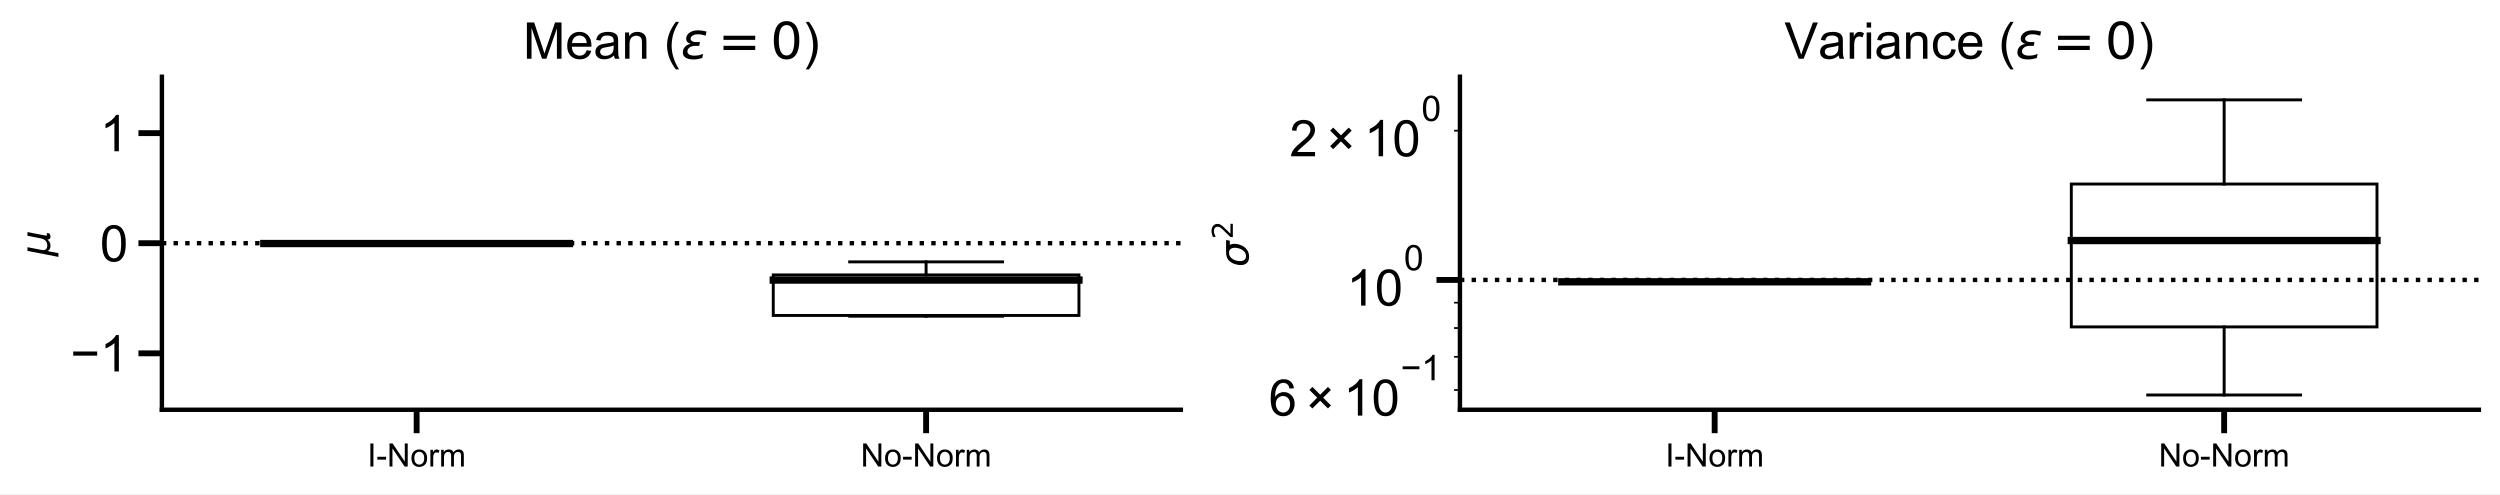
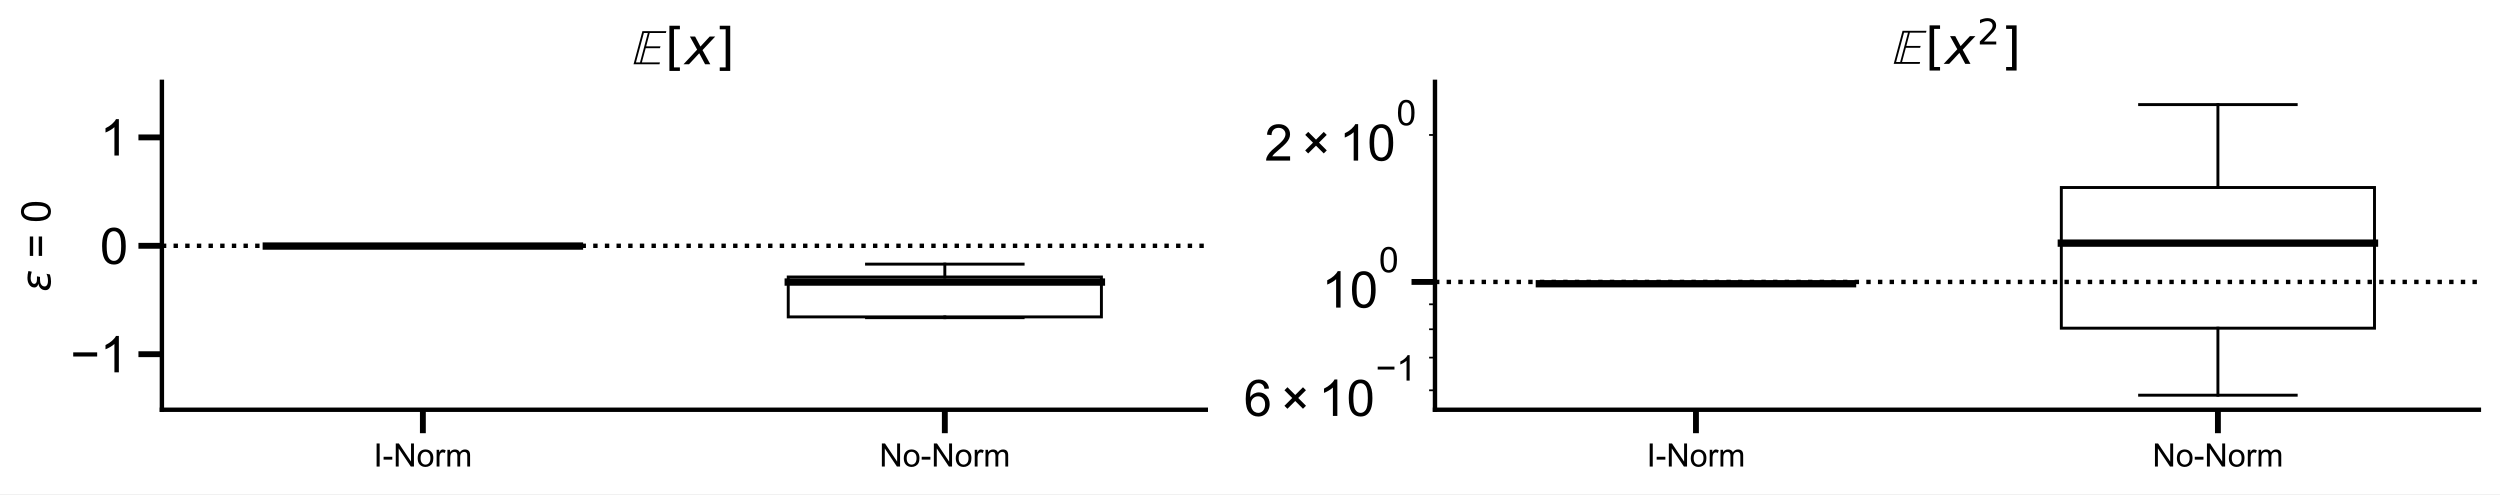
<svg xmlns="http://www.w3.org/2000/svg" xmlns:xlink="http://www.w3.org/1999/xlink" width="852.48pt" height="168.48pt" viewBox="0 0 852.48 168.48" version="1.1">
  <defs>
    <style type="text/css">*{stroke-linejoin: round; stroke-linecap: butt}</style>
  </defs>
  <g id="figure_1">
    <g id="patch_1">
      <path d="M 0 168.48  L 852.48 168.48  L 852.48 0  L 0 0  z " style="fill: #ffffff" />
    </g>
    <g id="axes_1">
      <g id="patch_2">
-         <path d="M 55.205 139.72  L 402.658 139.72  L 402.658 26.16  L 55.205 26.16  z " style="fill: #ffffff" />
+         <path d="M 55.205 139.72  L 411.168 139.72  L 411.168 27.91  L 55.205 27.91  z " style="fill: #ffffff" />
      </g>
      <g id="matplotlib.axis_1">
        <g id="xtick_1">
          <g id="line2d_1">
            <defs>
-               <path id="m5840ce03cd" d="M 0 0  L 0 8  " style="stroke: #000000; stroke-width: 2" />
+               <path id="m114f88f4c3" d="M 0 0  L 0 8  " style="stroke: #000000; stroke-width: 2" />
            </defs>
            <g>
-               <use xlink:href="#m5840ce03cd" x="142.069" y="139.72" style="stroke: #000000; stroke-width: 2" />
+               <use xlink:href="#m114f88f4c3" x="144.196" y="139.72" style="stroke: #000000; stroke-width: 2" />
            </g>
          </g>
          <g id="text_1">
-             <g transform="translate(125.2661 159.0938)scale(0.11 -0.11)">
+             <g transform="translate(127.3936 159.0938)scale(0.11 -0.11)">
              <defs>
                <path id="ArialMT-49" d="M 597 0  L 597 4581  L 1203 4581  L 1203 0  L 597 0  z " transform="scale(0.015625)" />
                <path id="ArialMT-2d" d="M 203 1375  L 203 1941  L 1931 1941  L 1931 1375  L 203 1375  z " transform="scale(0.015625)" />
                <path id="ArialMT-4e" d="M 488 0  L 488 4581  L 1109 4581  L 3516 984  L 3516 4581  L 4097 4581  L 4097 0  L 3475 0  L 1069 3600  L 1069 0  L 488 0  z " transform="scale(0.015625)" />
                <path id="ArialMT-6f" d="M 213 1659  Q 213 2581 725 3025  Q 1153 3394 1769 3394  Q 2453 3394 2887 2945  Q 3322 2497 3322 1706  Q 3322 1066 3130 698  Q 2938 331 2570 128  Q 2203 -75 1769 -75  Q 1072 -75 642 372  Q 213 819 213 1659  z M 791 1659  Q 791 1022 1069 705  Q 1347 388 1769 388  Q 2188 388 2466 706  Q 2744 1025 2744 1678  Q 2744 2294 2464 2611  Q 2184 2928 1769 2928  Q 1347 2928 1069 2612  Q 791 2297 791 1659  z " transform="scale(0.015625)" />
                <path id="ArialMT-72" d="M 416 0  L 416 3319  L 922 3319  L 922 2816  Q 1116 3169 1280 3281  Q 1444 3394 1641 3394  Q 1925 3394 2219 3213  L 2025 2691  Q 1819 2813 1613 2813  Q 1428 2813 1281 2702  Q 1134 2591 1072 2394  Q 978 2094 978 1738  L 978 0  L 416 0  z " transform="scale(0.015625)" />
                <path id="ArialMT-6d" d="M 422 0  L 422 3319  L 925 3319  L 925 2853  Q 1081 3097 1340 3245  Q 1600 3394 1931 3394  Q 2300 3394 2536 3241  Q 2772 3088 2869 2813  Q 3263 3394 3894 3394  Q 4388 3394 4653 3120  Q 4919 2847 4919 2278  L 4919 0  L 4359 0  L 4359 2091  Q 4359 2428 4304 2576  Q 4250 2725 4106 2815  Q 3963 2906 3769 2906  Q 3419 2906 3187 2673  Q 2956 2441 2956 1928  L 2956 0  L 2394 0  L 2394 2156  Q 2394 2531 2256 2718  Q 2119 2906 1806 2906  Q 1569 2906 1367 2781  Q 1166 2656 1075 2415  Q 984 2175 984 1722  L 984 0  L 422 0  z " transform="scale(0.015625)" />
              </defs>
              <use xlink:href="#ArialMT-49" />
              <use xlink:href="#ArialMT-2d" x="27.783" />
              <use xlink:href="#ArialMT-4e" x="61.084" />
              <use xlink:href="#ArialMT-6f" x="133.301" />
              <use xlink:href="#ArialMT-72" x="188.916" />
              <use xlink:href="#ArialMT-6d" x="222.217" />
            </g>
          </g>
        </g>
        <g id="xtick_2">
          <g id="line2d_2">
            <g>
-               <use xlink:href="#m5840ce03cd" x="315.795" y="139.72" style="stroke: #000000; stroke-width: 2" />
+               <use xlink:href="#m114f88f4c3" x="322.178" y="139.72" style="stroke: #000000; stroke-width: 2" />
            </g>
          </g>
          <g id="text_2">
-             <g transform="translate(293.49 159.0938)scale(0.11 -0.11)">
+             <g transform="translate(299.8725 159.0938)scale(0.11 -0.11)">
              <use xlink:href="#ArialMT-4e" />
              <use xlink:href="#ArialMT-6f" x="72.217" />
              <use xlink:href="#ArialMT-2d" x="127.832" />
              <use xlink:href="#ArialMT-4e" x="161.133" />
              <use xlink:href="#ArialMT-6f" x="233.35" />
              <use xlink:href="#ArialMT-72" x="288.965" />
              <use xlink:href="#ArialMT-6d" x="322.266" />
            </g>
          </g>
        </g>
      </g>
      <g id="matplotlib.axis_2">
        <g id="ytick_1">
          <g id="line2d_3">
            <defs>
-               <path id="m46ca91289a" d="M 0 0  L -8 0  " style="stroke: #000000; stroke-width: 2" />
+               <path id="m5d168e4e85" d="M 0 0  L -8 0  " style="stroke: #000000; stroke-width: 2" />
            </defs>
            <g>
-               <use xlink:href="#m46ca91289a" x="55.205" y="120.481" style="stroke: #000000; stroke-width: 2" />
+               <use xlink:href="#m5d168e4e85" x="55.205" y="120.778" style="stroke: #000000; stroke-width: 2" />
            </g>
          </g>
          <g id="text_3">
-             <g transform="translate(24.00344 126.6657)scale(0.1728 -0.1728)">
+             <g transform="translate(24.00344 126.9621)scale(0.1728 -0.1728)">
              <defs>
                <path id="ArialMT-2212" d="M 3381 1997  L 356 1997  L 356 2522  L 3381 2522  L 3381 1997  z " transform="scale(0.015625)" />
                <path id="ArialMT-31" d="M 2384 0  L 1822 0  L 1822 3584  Q 1619 3391 1289 3197  Q 959 3003 697 2906  L 697 3450  Q 1169 3672 1522 3987  Q 1875 4303 2022 4600  L 2384 4600  L 2384 0  z " transform="scale(0.015625)" />
              </defs>
              <use xlink:href="#ArialMT-2212" />
              <use xlink:href="#ArialMT-31" x="58.398" />
            </g>
          </g>
        </g>
        <g id="ytick_2">
          <g id="line2d_4">
            <g>
-               <use xlink:href="#m46ca91289a" x="55.205" y="82.94" style="stroke: #000000; stroke-width: 2" />
+               <use xlink:href="#m5d168e4e85" x="55.205" y="83.815" style="stroke: #000000; stroke-width: 2" />
            </g>
          </g>
          <g id="text_4">
-             <g transform="translate(34.09604 89.12443)scale(0.1728 -0.1728)">
+             <g transform="translate(34.09604 89.99923)scale(0.1728 -0.1728)">
              <defs>
                <path id="ArialMT-30" d="M 266 2259  Q 266 3072 433 3567  Q 600 4063 929 4331  Q 1259 4600 1759 4600  Q 2128 4600 2406 4451  Q 2684 4303 2865 4023  Q 3047 3744 3150 3342  Q 3253 2941 3253 2259  Q 3253 1453 3087 958  Q 2922 463 2592 192  Q 2263 -78 1759 -78  Q 1097 -78 719 397  Q 266 969 266 2259  z M 844 2259  Q 844 1131 1108 757  Q 1372 384 1759 384  Q 2147 384 2411 759  Q 2675 1134 2675 2259  Q 2675 3391 2411 3762  Q 2147 4134 1753 4134  Q 1366 4134 1134 3806  Q 844 3388 844 2259  z " transform="scale(0.015625)" />
              </defs>
              <use xlink:href="#ArialMT-30" />
            </g>
          </g>
        </g>
        <g id="ytick_3">
          <g id="line2d_5">
            <g>
-               <use xlink:href="#m46ca91289a" x="55.205" y="45.399" style="stroke: #000000; stroke-width: 2" />
+               <use xlink:href="#m5d168e4e85" x="55.205" y="46.852" style="stroke: #000000; stroke-width: 2" />
            </g>
          </g>
          <g id="text_5">
-             <g transform="translate(34.09604 51.58312)scale(0.1728 -0.1728)">
+             <g transform="translate(34.09604 53.03631)scale(0.1728 -0.1728)">
              <use xlink:href="#ArialMT-31" />
            </g>
          </g>
        </g>
        <g id="text_6">
-           <g transform="translate(17.06344 87.42008)rotate(-90)scale(0.14 -0.14)">
+           <g transform="translate(17.22094 99.49488)rotate(-90)scale(0.14 -0.14)">
            <defs>
-               <path id="DejaVuSans-Oblique-3bc" d="M -84 -1331  L 856 3500  L 1434 3500  L 1009 1322  Q 997 1256 987 1175  Q 978 1094 978 1013  Q 978 722 1161 565  Q 1344 409 1684 409  Q 2147 409 2431 671  Q 2716 934 2816 1459  L 3213 3500  L 3788 3500  L 3266 809  Q 3253 750 3248 706  Q 3244 663 3244 628  Q 3244 531 3283 486  Q 3322 441 3406 441  Q 3438 441 3492 456  Q 3547 472 3647 513  L 3559 50  Q 3422 -19 3297 -55  Q 3172 -91 3053 -91  Q 2847 -91 2730 40  Q 2613 172 2613 403  Q 2438 153 2195 31  Q 1953 -91 1625 -91  Q 1334 -91 1117 43  Q 900 178 831 397  L 494 -1331  L -84 -1331  z " transform="scale(0.015625)" />
+               <path id="DejaVuSans-Oblique-3b5" d="M 1263 1888  Q 925 1963 778 2166  Q 669 2309 669 2503  Q 669 3034 1175 3344  Q 1575 3588 2188 3588  Q 2425 3588 2684 3550  Q 2944 3513 3234 3438  L 3134 2916  Q 2847 3006 2606 3047  Q 2359 3088 2138 3088  Q 1766 3088 1522 2944  Q 1228 2772 1228 2522  Q 1228 2356 1381 2241  Q 1563 2103 1925 2103  L 2409 2103  L 2319 1628  L 1856 1628  Q 1425 1628 1172 1469  Q 828 1253 828 916  Q 828 703 1013 563  Q 1244 388 1716 388  Q 2006 388 2284 444  Q 2563 503 2806 619  L 2700 84  Q 2403 -3 2131 -47  Q 1859 -91 1609 -91  Q 866 -91 516 194  Q 250 413 250 781  Q 250 1278 600 1584  Q 859 1813 1263 1888  z " transform="scale(0.015625)" />
+               <path id="ArialMT-20" transform="scale(0.015625)" />
+               <path id="ArialMT-3d" d="M 3381 2694  L 356 2694  L 356 3219  L 3381 3219  L 3381 2694  z M 3381 1303  L 356 1303  L 356 1828  L 3381 1828  L 3381 1303  z " transform="scale(0.015625)" />
            </defs>
-             <use xlink:href="#DejaVuSans-Oblique-3bc" transform="translate(0 0.3125)" />
+             <use xlink:href="#DejaVuSans-Oblique-3b5" transform="translate(0 0.125)" />
+             <use xlink:href="#ArialMT-20" transform="translate(54.05273 0.125)" />
+             <use xlink:href="#ArialMT-3d" transform="translate(81.83594 0.125)" />
+             <use xlink:href="#ArialMT-20" transform="translate(140.2344 0.125)" />
+             <use xlink:href="#ArialMT-30" transform="translate(168.0176 0.125)" />
          </g>
        </g>
      </g>
      <g id="patch_3">
-         <path d="M 89.951 83.038  L 194.187 83.038  L 194.187 83.028  L 89.951 83.028  L 89.951 83.038  L 89.951 83.038  z " clip-path="url(#pd9a1dcf1d1)" style="fill: none; stroke: #000000; stroke-linejoin: miter" />
+         <path d="M 90.802 83.911  L 197.591 83.911  L 197.591 83.901  L 90.802 83.901  L 90.802 83.911  L 90.802 83.911  z " clip-path="url(#p195c78b53d)" style="fill: none; stroke: #000000; stroke-linejoin: miter" />
      </g>
      <g id="line2d_6">
-         <path d="M 142.069 83.038  L 142.069 83.038  " clip-path="url(#pd9a1dcf1d1)" style="fill: none; stroke: #000000; stroke-linecap: square" />
+         <path d="M 144.196 83.911  L 144.196 83.911  " clip-path="url(#p195c78b53d)" style="fill: none; stroke: #000000; stroke-linecap: square" />
      </g>
      <g id="line2d_7">
-         <path d="M 142.069 83.028  L 142.069 83.028  " clip-path="url(#pd9a1dcf1d1)" style="fill: none; stroke: #000000; stroke-linecap: square" />
+         <path d="M 144.196 83.901  L 144.196 83.901  " clip-path="url(#p195c78b53d)" style="fill: none; stroke: #000000; stroke-linecap: square" />
      </g>
      <g id="line2d_8">
-         <path d="M 116.01 83.038  L 168.128 83.038  " clip-path="url(#pd9a1dcf1d1)" style="fill: none; stroke: #000000; stroke-linecap: square" />
+         <path d="M 117.499 83.911  L 170.893 83.911  " clip-path="url(#p195c78b53d)" style="fill: none; stroke: #000000; stroke-linecap: square" />
      </g>
      <g id="line2d_9">
-         <path d="M 116.01 83.028  L 168.128 83.028  " clip-path="url(#pd9a1dcf1d1)" style="fill: none; stroke: #000000; stroke-linecap: square" />
+         <path d="M 117.499 83.901  L 170.893 83.901  " clip-path="url(#p195c78b53d)" style="fill: none; stroke: #000000; stroke-linecap: square" />
      </g>
      <g id="patch_4">
-         <path d="M 263.677 107.565  L 367.913 107.565  L 367.913 93.744  L 263.677 93.744  L 263.677 107.565  L 263.677 107.565  z " clip-path="url(#pd9a1dcf1d1)" style="fill: none; stroke: #000000; stroke-linejoin: miter" />
+         <path d="M 268.783 108.06  L 375.572 108.06  L 375.572 94.453  L 268.783 94.453  L 268.783 108.06  L 268.783 108.06  z " clip-path="url(#p195c78b53d)" style="fill: none; stroke: #000000; stroke-linejoin: miter" />
      </g>
      <g id="line2d_10">
-         <path d="M 315.795 107.565  L 315.795 107.832  " clip-path="url(#pd9a1dcf1d1)" style="fill: none; stroke: #000000; stroke-linecap: square" />
+         <path d="M 322.178 108.06  L 322.178 108.324  " clip-path="url(#p195c78b53d)" style="fill: none; stroke: #000000; stroke-linecap: square" />
      </g>
      <g id="line2d_11">
-         <path d="M 315.795 93.744  L 315.795 89.291  " clip-path="url(#pd9a1dcf1d1)" style="fill: none; stroke: #000000; stroke-linecap: square" />
+         <path d="M 322.178 94.453  L 322.178 90.068  " clip-path="url(#p195c78b53d)" style="fill: none; stroke: #000000; stroke-linecap: square" />
      </g>
      <g id="line2d_12">
-         <path d="M 289.736 107.832  L 341.854 107.832  " clip-path="url(#pd9a1dcf1d1)" style="fill: none; stroke: #000000; stroke-linecap: square" />
+         <path d="M 295.48 108.324  L 348.875 108.324  " clip-path="url(#p195c78b53d)" style="fill: none; stroke: #000000; stroke-linecap: square" />
      </g>
      <g id="line2d_13">
-         <path d="M 289.736 89.291  L 341.854 89.291  " clip-path="url(#pd9a1dcf1d1)" style="fill: none; stroke: #000000; stroke-linecap: square" />
+         <path d="M 295.48 90.068  L 348.875 90.068  " clip-path="url(#p195c78b53d)" style="fill: none; stroke: #000000; stroke-linecap: square" />
      </g>
      <g id="line2d_14">
-         <path d="M 55.205 82.94  L 402.658 82.94  " clip-path="url(#pd9a1dcf1d1)" style="fill: none; stroke-dasharray: 1.5,2.475; stroke-dashoffset: 0; stroke: #000000; stroke-width: 1.5" />
+         <path d="M 55.205 83.815  L 411.168 83.815  " clip-path="url(#p195c78b53d)" style="fill: none; stroke-dasharray: 1.5,2.475; stroke-dashoffset: 0; stroke: #000000; stroke-width: 1.5" />
      </g>
      <g id="line2d_15">
-         <path d="M 89.951 83.033  L 194.187 83.033  " clip-path="url(#pd9a1dcf1d1)" style="fill: none; stroke: #000000; stroke-width: 2.5; stroke-linecap: square" />
+         <path d="M 90.802 83.906  L 197.591 83.906  " clip-path="url(#p195c78b53d)" style="fill: none; stroke: #000000; stroke-width: 2.5; stroke-linecap: square" />
      </g>
      <g id="line2d_16">
-         <path d="M 263.677 95.5  L 367.913 95.5  " clip-path="url(#pd9a1dcf1d1)" style="fill: none; stroke: #000000; stroke-width: 2.5; stroke-linecap: square" />
+         <path d="M 268.783 96.182  L 375.572 96.182  " clip-path="url(#p195c78b53d)" style="fill: none; stroke: #000000; stroke-width: 2.5; stroke-linecap: square" />
      </g>
      <g id="patch_5">
-         <path d="M 55.205 139.72  L 55.205 26.16  " style="fill: none; stroke: #000000; stroke-width: 1.5; stroke-linejoin: miter; stroke-linecap: square" />
+         <path d="M 55.205 139.72  L 55.205 27.91  " style="fill: none; stroke: #000000; stroke-width: 1.5; stroke-linejoin: miter; stroke-linecap: square" />
      </g>
      <g id="patch_6">
-         <path d="M 55.205 139.72  L 402.658 139.72  " style="fill: none; stroke: #000000; stroke-width: 1.5; stroke-linejoin: miter; stroke-linecap: square" />
+         <path d="M 55.205 139.72  L 411.168 139.72  " style="fill: none; stroke: #000000; stroke-width: 1.5; stroke-linejoin: miter; stroke-linecap: square" />
      </g>
      <g id="text_7">
-         <g transform="translate(178.3878 20.16)scale(0.1728 -0.1728)">
+         <g transform="translate(215.734 21.9096)scale(0.1728 -0.1728)">
          <defs>
-             <path id="ArialMT-4d" d="M 475 0  L 475 4581  L 1388 4581  L 2472 1338  Q 2622 884 2691 659  Q 2769 909 2934 1394  L 4031 4581  L 4847 4581  L 4847 0  L 4263 0  L 4263 3834  L 2931 0  L 2384 0  L 1059 3900  L 1059 0  L 475 0  z " transform="scale(0.015625)" />
-             <path id="ArialMT-65" d="M 2694 1069  L 3275 997  Q 3138 488 2766 206  Q 2394 -75 1816 -75  Q 1088 -75 661 373  Q 234 822 234 1631  Q 234 2469 665 2931  Q 1097 3394 1784 3394  Q 2450 3394 2872 2941  Q 3294 2488 3294 1666  Q 3294 1616 3291 1516  L 816 1516  Q 847 969 1125 678  Q 1403 388 1819 388  Q 2128 388 2347 550  Q 2566 713 2694 1069  z M 847 1978  L 2700 1978  Q 2663 2397 2488 2606  Q 2219 2931 1791 2931  Q 1403 2931 1139 2672  Q 875 2413 847 1978  z " transform="scale(0.015625)" />
-             <path id="ArialMT-61" d="M 2588 409  Q 2275 144 1986 34  Q 1697 -75 1366 -75  Q 819 -75 525 192  Q 231 459 231 875  Q 231 1119 342 1320  Q 453 1522 633 1644  Q 813 1766 1038 1828  Q 1203 1872 1538 1913  Q 2219 1994 2541 2106  Q 2544 2222 2544 2253  Q 2544 2597 2384 2738  Q 2169 2928 1744 2928  Q 1347 2928 1158 2789  Q 969 2650 878 2297  L 328 2372  Q 403 2725 575 2942  Q 747 3159 1072 3276  Q 1397 3394 1825 3394  Q 2250 3394 2515 3294  Q 2781 3194 2906 3042  Q 3031 2891 3081 2659  Q 3109 2516 3109 2141  L 3109 1391  Q 3109 606 3145 398  Q 3181 191 3288 0  L 2700 0  Q 2613 175 2588 409  z M 2541 1666  Q 2234 1541 1622 1453  Q 1275 1403 1131 1340  Q 988 1278 909 1158  Q 831 1038 831 891  Q 831 666 1001 516  Q 1172 366 1500 366  Q 1825 366 2078 508  Q 2331 650 2450 897  Q 2541 1088 2541 1459  L 2541 1666  z " transform="scale(0.015625)" />
-             <path id="ArialMT-6e" d="M 422 0  L 422 3319  L 928 3319  L 928 2847  Q 1294 3394 1984 3394  Q 2284 3394 2536 3286  Q 2788 3178 2913 3003  Q 3038 2828 3088 2588  Q 3119 2431 3119 2041  L 3119 0  L 2556 0  L 2556 2019  Q 2556 2363 2490 2533  Q 2425 2703 2258 2804  Q 2091 2906 1866 2906  Q 1506 2906 1245 2678  Q 984 2450 984 1813  L 984 0  L 422 0  z " transform="scale(0.015625)" />
-             <path id="ArialMT-20" transform="scale(0.015625)" />
-             <path id="ArialMT-28" d="M 1497 -1347  Q 1031 -759 709 28  Q 388 816 388 1659  Q 388 2403 628 3084  Q 909 3875 1497 4659  L 1900 4659  Q 1522 4009 1400 3731  Q 1209 3300 1100 2831  Q 966 2247 966 1656  Q 966 153 1900 -1347  L 1497 -1347  z " transform="scale(0.015625)" />
-             <path id="DejaVuSans-Oblique-3b5" d="M 1263 1888  Q 925 1963 778 2166  Q 669 2309 669 2503  Q 669 3034 1175 3344  Q 1575 3588 2188 3588  Q 2425 3588 2684 3550  Q 2944 3513 3234 3438  L 3134 2916  Q 2847 3006 2606 3047  Q 2359 3088 2138 3088  Q 1766 3088 1522 2944  Q 1228 2772 1228 2522  Q 1228 2356 1381 2241  Q 1563 2103 1925 2103  L 2409 2103  L 2319 1628  L 1856 1628  Q 1425 1628 1172 1469  Q 828 1253 828 916  Q 828 703 1013 563  Q 1244 388 1716 388  Q 2006 388 2284 444  Q 2563 503 2806 619  L 2700 84  Q 2403 -3 2131 -47  Q 1859 -91 1609 -91  Q 866 -91 516 194  Q 250 413 250 781  Q 250 1278 600 1584  Q 859 1813 1263 1888  z " transform="scale(0.015625)" />
-             <path id="DejaVuSans-3d" d="M 678 2906  L 4684 2906  L 4684 2381  L 678 2381  L 678 2906  z M 678 1631  L 4684 1631  L 4684 1100  L 678 1100  L 678 1631  z " transform="scale(0.015625)" />
-             <path id="DejaVuSans-30" d="M 2034 4250  Q 1547 4250 1301 3770  Q 1056 3291 1056 2328  Q 1056 1369 1301 889  Q 1547 409 2034 409  Q 2525 409 2770 889  Q 3016 1369 3016 2328  Q 3016 3291 2770 3770  Q 2525 4250 2034 4250  z M 2034 4750  Q 2819 4750 3233 4129  Q 3647 3509 3647 2328  Q 3647 1150 3233 529  Q 2819 -91 2034 -91  Q 1250 -91 836 529  Q 422 1150 422 2328  Q 422 3509 836 4129  Q 1250 4750 2034 4750  z " transform="scale(0.015625)" />
-             <path id="ArialMT-29" d="M 791 -1347  L 388 -1347  Q 1322 153 1322 1656  Q 1322 2244 1188 2822  Q 1081 3291 891 3722  Q 769 4003 388 4659  L 791 4659  Q 1378 3875 1659 3084  Q 1900 2403 1900 1659  Q 1900 816 1576 28  Q 1253 -759 791 -1347  z " transform="scale(0.015625)" />
+             <path id="STIXNonUnicode-Italic-e156" d="M 4250 4179  L 4192 3942  L 2150 3942  L 1709 2266  L 3514 2266  L 3443 2029  L 1645 2029  L 1165 237  L 3443 237  L 3392 0  L 109 0  L 1229 4179  L 4250 4179  z M 1914 3942  L 1414 3942  L 416 237  L 928 237  L 1914 3942  z " transform="scale(0.015625)" />
+             <path id="DejaVuSans-5b" d="M 550 4863  L 1875 4863  L 1875 4416  L 1125 4416  L 1125 -397  L 1875 -397  L 1875 -844  L 550 -844  L 550 4863  z " transform="scale(0.015625)" />
+             <path id="DejaVuSans-Oblique-78" d="M 3841 3500  L 2234 1784  L 3219 0  L 2559 0  L 1819 1388  L 531 0  L -166 0  L 1556 1844  L 641 3500  L 1300 3500  L 1972 2234  L 3144 3500  L 3841 3500  z " transform="scale(0.015625)" />
+             <path id="DejaVuSans-5d" d="M 1947 4863  L 1947 -844  L 622 -844  L 622 -397  L 1369 -397  L 1369 4416  L 622 4416  L 622 4863  L 1947 4863  z " transform="scale(0.015625)" />
          </defs>
-           <use xlink:href="#ArialMT-4d" transform="translate(0 0.78125)" />
-           <use xlink:href="#ArialMT-65" transform="translate(83.30078 0.78125)" />
-           <use xlink:href="#ArialMT-61" transform="translate(138.916 0.78125)" />
-           <use xlink:href="#ArialMT-6e" transform="translate(194.5312 0.78125)" />
-           <use xlink:href="#ArialMT-20" transform="translate(250.1465 0.78125)" />
-           <use xlink:href="#ArialMT-28" transform="translate(277.9297 0.78125)" />
-           <use xlink:href="#DejaVuSans-Oblique-3b5" transform="translate(311.2305 0.78125)" />
-           <use xlink:href="#DejaVuSans-3d" transform="translate(384.7656 0.78125)" />
-           <use xlink:href="#DejaVuSans-30" transform="translate(488.0371 0.78125)" />
-           <use xlink:href="#ArialMT-29" transform="translate(551.6602 0.78125)" />
+           <use xlink:href="#STIXNonUnicode-Italic-e156" transform="translate(0 0.015625)" />
+           <use xlink:href="#DejaVuSans-5b" transform="translate(63.89999 0.015625)" />
+           <use xlink:href="#DejaVuSans-Oblique-78" transform="translate(102.9137 0.015625)" />
+           <use xlink:href="#DejaVuSans-5d" transform="translate(162.0934 0.015625)" />
        </g>
      </g>
    </g>
    <g id="axes_2">
      <g id="patch_7">
-         <path d="M 497.827 139.72  L 845.28 139.72  L 845.28 26.16  L 497.827 26.16  z " style="fill: #ffffff" />
+         <path d="M 489.317 139.72  L 845.28 139.72  L 845.28 27.91  L 489.317 27.91  z " style="fill: #ffffff" />
      </g>
      <g id="matplotlib.axis_3">
        <g id="xtick_3">
          <g id="line2d_17">
            <g>
-               <use xlink:href="#m5840ce03cd" x="584.69" y="139.72" style="stroke: #000000; stroke-width: 2" />
+               <use xlink:href="#m114f88f4c3" x="578.308" y="139.72" style="stroke: #000000; stroke-width: 2" />
            </g>
          </g>
          <g id="text_8">
-             <g transform="translate(567.8878 159.0938)scale(0.11 -0.11)">
+             <g transform="translate(561.5053 159.0938)scale(0.11 -0.11)">
              <use xlink:href="#ArialMT-49" />
              <use xlink:href="#ArialMT-2d" x="27.783" />
              <use xlink:href="#ArialMT-4e" x="61.084" />
              <use xlink:href="#ArialMT-6f" x="133.301" />
              <use xlink:href="#ArialMT-72" x="188.916" />
              <use xlink:href="#ArialMT-6d" x="222.217" />
            </g>
          </g>
        </g>
        <g id="xtick_4">
          <g id="line2d_18">
            <g>
-               <use xlink:href="#m5840ce03cd" x="758.417" y="139.72" style="stroke: #000000; stroke-width: 2" />
+               <use xlink:href="#m114f88f4c3" x="756.289" y="139.72" style="stroke: #000000; stroke-width: 2" />
            </g>
          </g>
          <g id="text_9">
-             <g transform="translate(736.1117 159.0938)scale(0.11 -0.11)">
+             <g transform="translate(733.9842 159.0938)scale(0.11 -0.11)">
              <use xlink:href="#ArialMT-4e" />
              <use xlink:href="#ArialMT-6f" x="72.217" />
              <use xlink:href="#ArialMT-2d" x="127.832" />
              <use xlink:href="#ArialMT-4e" x="161.133" />
              <use xlink:href="#ArialMT-6f" x="233.35" />
              <use xlink:href="#ArialMT-72" x="288.965" />
              <use xlink:href="#ArialMT-6d" x="322.266" />
            </g>
          </g>
        </g>
      </g>
      <g id="matplotlib.axis_4">
        <g id="ytick_4">
          <g id="line2d_19">
            <g>
-               <use xlink:href="#m46ca91289a" x="497.827" y="95.465" style="stroke: #000000; stroke-width: 2" />
+               <use xlink:href="#m5d168e4e85" x="489.317" y="96.147" style="stroke: #000000; stroke-width: 2" />
            </g>
          </g>
          <g id="text_10">
-             <g transform="translate(459.1975 104.3747)scale(0.1728 -0.1728)">
+             <g transform="translate(450.6875 105.0565)scale(0.1728 -0.1728)">
              <use xlink:href="#ArialMT-31" transform="translate(0 0.99375)" />
              <use xlink:href="#ArialMT-30" transform="translate(55.61523 0.99375)" />
              <use xlink:href="#ArialMT-30" transform="translate(112.9728 70.6875)scale(0.7)" />
            </g>
          </g>
        </g>
        <g id="ytick_5">
          <g id="line2d_20">
            <defs>
-               <path id="m96deb74e8f" d="M 0 0  L -2 0  " style="stroke: #000000; stroke-width: 0.6" />
+               <path id="mbe16aec1e5" d="M 0 0  L -2 0  " style="stroke: #000000; stroke-width: 0.6" />
            </defs>
            <g>
-               <use xlink:href="#m96deb74e8f" x="497.827" y="132.983" style="stroke: #000000; stroke-width: 0.6" />
+               <use xlink:href="#mbe16aec1e5" x="489.317" y="133.087" style="stroke: #000000; stroke-width: 0.6" />
            </g>
          </g>
          <g id="text_11">
-             <g transform="translate(432.6383 141.8934)scale(0.1728 -0.1728)">
+             <g transform="translate(424.1283 141.9972)scale(0.1728 -0.1728)">
              <defs>
                <path id="ArialMT-36" d="M 3184 3459  L 2625 3416  Q 2550 3747 2413 3897  Q 2184 4138 1850 4138  Q 1581 4138 1378 3988  Q 1113 3794 959 3422  Q 806 3050 800 2363  Q 1003 2672 1297 2822  Q 1591 2972 1913 2972  Q 2475 2972 2870 2558  Q 3266 2144 3266 1488  Q 3266 1056 3080 686  Q 2894 316 2569 119  Q 2244 -78 1831 -78  Q 1128 -78 684 439  Q 241 956 241 2144  Q 241 3472 731 4075  Q 1159 4600 1884 4600  Q 2425 4600 2770 4297  Q 3116 3994 3184 3459  z M 888 1484  Q 888 1194 1011 928  Q 1134 663 1356 523  Q 1578 384 1822 384  Q 2178 384 2434 671  Q 2691 959 2691 1453  Q 2691 1928 2437 2201  Q 2184 2475 1800 2475  Q 1419 2475 1153 2201  Q 888 1928 888 1484  z " transform="scale(0.015625)" />
                <path id="ArialMT-d7" d="M 503 1278  L 1488 2263  L 506 3244  L 888 3625  L 1869 2644  L 2847 3622  L 3222 3244  L 2247 2266  L 3228 1284  L 2847 903  L 1866 1884  L 881 900  L 503 1278  z " transform="scale(0.015625)" />
              </defs>
              <use xlink:href="#ArialMT-36" transform="translate(0 0.99375)" />
              <use xlink:href="#ArialMT-d7" transform="translate(72.27539 0.99375)" />
              <use xlink:href="#ArialMT-31" transform="translate(147.334 0.99375)" />
              <use xlink:href="#ArialMT-30" transform="translate(202.9492 0.99375)" />
              <use xlink:href="#ArialMT-2212" transform="translate(260.3068 70.6875)scale(0.7)" />
              <use xlink:href="#ArialMT-31" transform="translate(301.1857 70.6875)scale(0.7)" />
            </g>
          </g>
        </g>
        <g id="ytick_6">
          <g id="line2d_21">
            <g>
-               <use xlink:href="#m96deb74e8f" x="497.827" y="121.661" style="stroke: #000000; stroke-width: 0.6" />
+               <use xlink:href="#mbe16aec1e5" x="489.317" y="121.94" style="stroke: #000000; stroke-width: 0.6" />
            </g>
          </g>
        </g>
        <g id="ytick_7">
          <g id="line2d_22">
            <g>
-               <use xlink:href="#m96deb74e8f" x="497.827" y="111.854" style="stroke: #000000; stroke-width: 0.6" />
+               <use xlink:href="#mbe16aec1e5" x="489.317" y="112.283" style="stroke: #000000; stroke-width: 0.6" />
            </g>
          </g>
        </g>
        <g id="ytick_8">
          <g id="line2d_23">
            <g>
-               <use xlink:href="#m96deb74e8f" x="497.827" y="103.203" style="stroke: #000000; stroke-width: 0.6" />
+               <use xlink:href="#mbe16aec1e5" x="489.317" y="103.766" style="stroke: #000000; stroke-width: 0.6" />
            </g>
          </g>
        </g>
        <g id="ytick_9">
          <g id="line2d_24">
            <g>
-               <use xlink:href="#m96deb74e8f" x="497.827" y="44.555" style="stroke: #000000; stroke-width: 0.6" />
+               <use xlink:href="#mbe16aec1e5" x="489.317" y="46.021" style="stroke: #000000; stroke-width: 0.6" />
            </g>
          </g>
          <g id="text_12">
-             <g transform="translate(439.7231 53.46501)scale(0.1728 -0.1728)">
+             <g transform="translate(431.2131 54.9312)scale(0.1728 -0.1728)">
              <defs>
                <path id="ArialMT-32" d="M 3222 541  L 3222 0  L 194 0  Q 188 203 259 391  Q 375 700 629 1000  Q 884 1300 1366 1694  Q 2113 2306 2375 2664  Q 2638 3022 2638 3341  Q 2638 3675 2398 3904  Q 2159 4134 1775 4134  Q 1369 4134 1125 3890  Q 881 3647 878 3216  L 300 3275  Q 359 3922 746 4261  Q 1134 4600 1788 4600  Q 2447 4600 2831 4234  Q 3216 3869 3216 3328  Q 3216 3053 3103 2787  Q 2991 2522 2730 2228  Q 2469 1934 1863 1422  Q 1356 997 1212 845  Q 1069 694 975 541  L 3222 541  z " transform="scale(0.015625)" />
              </defs>
              <use xlink:href="#ArialMT-32" transform="translate(0 0.99375)" />
              <use xlink:href="#ArialMT-d7" transform="translate(72.27539 0.99375)" />
              <use xlink:href="#ArialMT-31" transform="translate(147.334 0.99375)" />
              <use xlink:href="#ArialMT-30" transform="translate(202.9492 0.99375)" />
              <use xlink:href="#ArialMT-30" transform="translate(260.3068 70.6875)scale(0.7)" />
            </g>
          </g>
        </g>
-         <g id="text_13">
-           <g transform="translate(425.8558 91.06008)rotate(-90)scale(0.14 -0.14)">
-             <defs>
-               <path id="DejaVuSans-Oblique-3c3" d="M 2219 3044  Q 1744 3044 1422 2700  Q 1081 2341 969 1747  Q 844 1119 1044 756  Q 1241 397 1706 397  Q 2166 397 2503 759  Q 2844 1122 2966 1747  Q 3075 2319 2881 2700  Q 2700 3044 2219 3044  z M 2309 3503  L 4219 3500  L 4106 2925  L 3463 2925  Q 3706 2438 3575 1747  Q 3406 888 2884 400  Q 2359 -91 1609 -91  Q 856 -91 525 400  Q 194 888 363 1747  Q 528 2609 1050 3097  Q 1484 3503 2309 3503  z " transform="scale(0.015625)" />
-               <path id="DejaVuSans-32" d="M 1228 531  L 3431 531  L 3431 0  L 469 0  L 469 531  Q 828 903 1448 1529  Q 2069 2156 2228 2338  Q 2531 2678 2651 2914  Q 2772 3150 2772 3378  Q 2772 3750 2511 3984  Q 2250 4219 1831 4219  Q 1534 4219 1204 4116  Q 875 4013 500 3803  L 500 4441  Q 881 4594 1212 4672  Q 1544 4750 1819 4750  Q 2544 4750 2975 4387  Q 3406 4025 3406 3419  Q 3406 3131 3298 2873  Q 3191 2616 2906 2266  Q 2828 2175 2409 1742  Q 1991 1309 1228 531  z " transform="scale(0.015625)" />
-             </defs>
-             <use xlink:href="#DejaVuSans-Oblique-3c3" transform="translate(0 0.765625)" />
-             <use xlink:href="#DejaVuSans-32" transform="translate(67.85161 39.04688)scale(0.7)" />
-           </g>
-         </g>
      </g>
      <g id="patch_8">
-         <path d="M 532.572 96.511  L 636.808 96.511  L 636.808 95.659  L 532.572 95.659  L 532.572 96.511  L 532.572 96.511  z " clip-path="url(#p7874cd6b7e)" style="fill: none; stroke: #000000; stroke-linejoin: miter" />
+         <path d="M 524.913 97.177  L 631.702 97.177  L 631.702 96.338  L 524.913 96.338  L 524.913 97.177  L 524.913 97.177  z " clip-path="url(#p385babab0a)" style="fill: none; stroke: #000000; stroke-linejoin: miter" />
      </g>
      <g id="line2d_25">
-         <path d="M 584.69 96.511  L 584.69 96.511  " clip-path="url(#p7874cd6b7e)" style="fill: none; stroke: #000000; stroke-linecap: square" />
+         <path d="M 578.308 97.177  L 578.308 97.177  " clip-path="url(#p385babab0a)" style="fill: none; stroke: #000000; stroke-linecap: square" />
      </g>
      <g id="line2d_26">
-         <path d="M 584.69 95.659  L 584.69 95.659  " clip-path="url(#p7874cd6b7e)" style="fill: none; stroke: #000000; stroke-linecap: square" />
+         <path d="M 578.308 96.338  L 578.308 96.338  " clip-path="url(#p385babab0a)" style="fill: none; stroke: #000000; stroke-linecap: square" />
      </g>
      <g id="line2d_27">
-         <path d="M 558.631 96.511  L 610.749 96.511  " clip-path="url(#p7874cd6b7e)" style="fill: none; stroke: #000000; stroke-linecap: square" />
+         <path d="M 551.611 97.177  L 605.005 97.177  " clip-path="url(#p385babab0a)" style="fill: none; stroke: #000000; stroke-linecap: square" />
      </g>
      <g id="line2d_28">
-         <path d="M 558.631 95.659  L 610.749 95.659  " clip-path="url(#p7874cd6b7e)" style="fill: none; stroke: #000000; stroke-linecap: square" />
+         <path d="M 551.611 96.338  L 605.005 96.338  " clip-path="url(#p385babab0a)" style="fill: none; stroke: #000000; stroke-linecap: square" />
      </g>
      <g id="patch_9">
-         <path d="M 706.299 111.472  L 810.535 111.472  L 810.535 62.752  L 706.299 62.752  L 706.299 111.472  L 706.299 111.472  z " clip-path="url(#p7874cd6b7e)" style="fill: none; stroke: #000000; stroke-linejoin: miter" />
+         <path d="M 702.895 111.907  L 809.684 111.907  L 809.684 63.938  L 702.895 63.938  L 702.895 111.907  L 702.895 111.907  z " clip-path="url(#p385babab0a)" style="fill: none; stroke: #000000; stroke-linejoin: miter" />
      </g>
      <g id="line2d_29">
-         <path d="M 758.417 111.472  L 758.417 134.688  " clip-path="url(#p7874cd6b7e)" style="fill: none; stroke: #000000; stroke-linecap: square" />
+         <path d="M 756.289 111.907  L 756.289 134.766  " clip-path="url(#p385babab0a)" style="fill: none; stroke: #000000; stroke-linecap: square" />
      </g>
      <g id="line2d_30">
-         <path d="M 758.417 62.752  L 758.417 34.045  " clip-path="url(#p7874cd6b7e)" style="fill: none; stroke: #000000; stroke-linecap: square" />
+         <path d="M 756.289 63.938  L 756.289 35.673  " clip-path="url(#p385babab0a)" style="fill: none; stroke: #000000; stroke-linecap: square" />
      </g>
      <g id="line2d_31">
-         <path d="M 732.358 134.688  L 784.476 134.688  " clip-path="url(#p7874cd6b7e)" style="fill: none; stroke: #000000; stroke-linecap: square" />
+         <path d="M 729.592 134.766  L 782.986 134.766  " clip-path="url(#p385babab0a)" style="fill: none; stroke: #000000; stroke-linecap: square" />
      </g>
      <g id="line2d_32">
-         <path d="M 732.358 34.045  L 784.476 34.045  " clip-path="url(#p7874cd6b7e)" style="fill: none; stroke: #000000; stroke-linecap: square" />
+         <path d="M 729.592 35.673  L 782.986 35.673  " clip-path="url(#p385babab0a)" style="fill: none; stroke: #000000; stroke-linecap: square" />
      </g>
      <g id="line2d_33">
-         <path d="M 497.827 95.465  L 845.28 95.465  " clip-path="url(#p7874cd6b7e)" style="fill: none; stroke-dasharray: 1.5,2.475; stroke-dashoffset: 0; stroke: #000000; stroke-width: 1.5" />
+         <path d="M 489.317 96.147  L 845.28 96.147  " clip-path="url(#p385babab0a)" style="fill: none; stroke-dasharray: 1.5,2.475; stroke-dashoffset: 0; stroke: #000000; stroke-width: 1.5" />
      </g>
      <g id="line2d_34">
-         <path d="M 532.572 96.084  L 636.808 96.084  " clip-path="url(#p7874cd6b7e)" style="fill: none; stroke: #000000; stroke-width: 2.5; stroke-linecap: square" />
+         <path d="M 524.913 96.756  L 631.702 96.756  " clip-path="url(#p385babab0a)" style="fill: none; stroke: #000000; stroke-width: 2.5; stroke-linecap: square" />
      </g>
      <g id="line2d_35">
-         <path d="M 706.299 82.023  L 810.535 82.023  " clip-path="url(#p7874cd6b7e)" style="fill: none; stroke: #000000; stroke-width: 2.5; stroke-linecap: square" />
+         <path d="M 702.895 82.911  L 809.684 82.911  " clip-path="url(#p385babab0a)" style="fill: none; stroke: #000000; stroke-width: 2.5; stroke-linecap: square" />
      </g>
      <g id="patch_10">
-         <path d="M 497.827 139.72  L 497.827 26.16  " style="fill: none; stroke: #000000; stroke-width: 1.5; stroke-linejoin: miter; stroke-linecap: square" />
+         <path d="M 489.317 139.72  L 489.317 27.91  " style="fill: none; stroke: #000000; stroke-width: 1.5; stroke-linejoin: miter; stroke-linecap: square" />
      </g>
      <g id="patch_11">
-         <path d="M 497.827 139.72  L 845.28 139.72  " style="fill: none; stroke: #000000; stroke-width: 1.5; stroke-linejoin: miter; stroke-linecap: square" />
-       </g>
-       <g id="text_14">
-         <g transform="translate(608.4815 20.16)scale(0.1728 -0.1728)">
+         <path d="M 489.317 139.72  L 845.28 139.72  " style="fill: none; stroke: #000000; stroke-width: 1.5; stroke-linejoin: miter; stroke-linecap: square" />
+       </g>
+       <g id="text_13">
+         <g transform="translate(645.4393 21.9096)scale(0.1728 -0.1728)">
          <defs>
-             <path id="ArialMT-56" d="M 1803 0  L 28 4581  L 684 4581  L 1875 1253  Q 2019 853 2116 503  Q 2222 878 2363 1253  L 3600 4581  L 4219 4581  L 2425 0  L 1803 0  z " transform="scale(0.015625)" />
-             <path id="ArialMT-69" d="M 425 3934  L 425 4581  L 988 4581  L 988 3934  L 425 3934  z M 425 0  L 425 3319  L 988 3319  L 988 0  L 425 0  z " transform="scale(0.015625)" />
-             <path id="ArialMT-63" d="M 2588 1216  L 3141 1144  Q 3050 572 2676 248  Q 2303 -75 1759 -75  Q 1078 -75 664 370  Q 250 816 250 1647  Q 250 2184 428 2587  Q 606 2991 970 3192  Q 1334 3394 1763 3394  Q 2303 3394 2647 3120  Q 2991 2847 3088 2344  L 2541 2259  Q 2463 2594 2264 2762  Q 2066 2931 1784 2931  Q 1359 2931 1093 2626  Q 828 2322 828 1663  Q 828 994 1084 691  Q 1341 388 1753 388  Q 2084 388 2306 591  Q 2528 794 2588 1216  z " transform="scale(0.015625)" />
+             <path id="DejaVuSans-32" d="M 1228 531  L 3431 531  L 3431 0  L 469 0  L 469 531  Q 828 903 1448 1529  Q 2069 2156 2228 2338  Q 2531 2678 2651 2914  Q 2772 3150 2772 3378  Q 2772 3750 2511 3984  Q 2250 4219 1831 4219  Q 1534 4219 1204 4116  Q 875 4013 500 3803  L 500 4441  Q 881 4594 1212 4672  Q 1544 4750 1819 4750  Q 2544 4750 2975 4387  Q 3406 4025 3406 3419  Q 3406 3131 3298 2873  Q 3191 2616 2906 2266  Q 2828 2175 2409 1742  Q 1991 1309 1228 531  z " transform="scale(0.015625)" />
          </defs>
-           <use xlink:href="#ArialMT-56" transform="translate(0 0.78125)" />
-           <use xlink:href="#ArialMT-61" transform="translate(66.69922 0.78125)" />
-           <use xlink:href="#ArialMT-72" transform="translate(122.3145 0.78125)" />
-           <use xlink:href="#ArialMT-69" transform="translate(155.6152 0.78125)" />
-           <use xlink:href="#ArialMT-61" transform="translate(177.832 0.78125)" />
-           <use xlink:href="#ArialMT-6e" transform="translate(233.4473 0.78125)" />
-           <use xlink:href="#ArialMT-63" transform="translate(289.0625 0.78125)" />
-           <use xlink:href="#ArialMT-65" transform="translate(339.0625 0.78125)" />
-           <use xlink:href="#ArialMT-20" transform="translate(394.6777 0.78125)" />
-           <use xlink:href="#ArialMT-28" transform="translate(422.4609 0.78125)" />
-           <use xlink:href="#DejaVuSans-Oblique-3b5" transform="translate(455.7617 0.78125)" />
-           <use xlink:href="#DejaVuSans-3d" transform="translate(529.2969 0.78125)" />
-           <use xlink:href="#DejaVuSans-30" transform="translate(632.5684 0.78125)" />
-           <use xlink:href="#ArialMT-29" transform="translate(696.1914 0.78125)" />
+           <use xlink:href="#STIXNonUnicode-Italic-e156" transform="translate(0 0.765625)" />
+           <use xlink:href="#DejaVuSans-5b" transform="translate(63.89999 0.765625)" />
+           <use xlink:href="#DejaVuSans-Oblique-78" transform="translate(102.9137 0.765625)" />
+           <use xlink:href="#DejaVuSans-32" transform="translate(166.5595 39.04688)scale(0.7)" />
+           <use xlink:href="#DejaVuSans-5d" transform="translate(213.83 0.765625)" />
        </g>
      </g>
    </g>
  </g>
  <defs>
-     <clipPath id="pd9a1dcf1d1">
-       <rect x="55.205" y="26.16" width="347.453" height="113.56" />
+     <clipPath id="p195c78b53d">
+       <rect x="55.205" y="27.91" width="355.963" height="111.811" />
    </clipPath>
-     <clipPath id="p7874cd6b7e">
-       <rect x="497.827" y="26.16" width="347.453" height="113.56" />
+     <clipPath id="p385babab0a">
+       <rect x="489.317" y="27.91" width="355.963" height="111.811" />
    </clipPath>
  </defs>
</svg>
